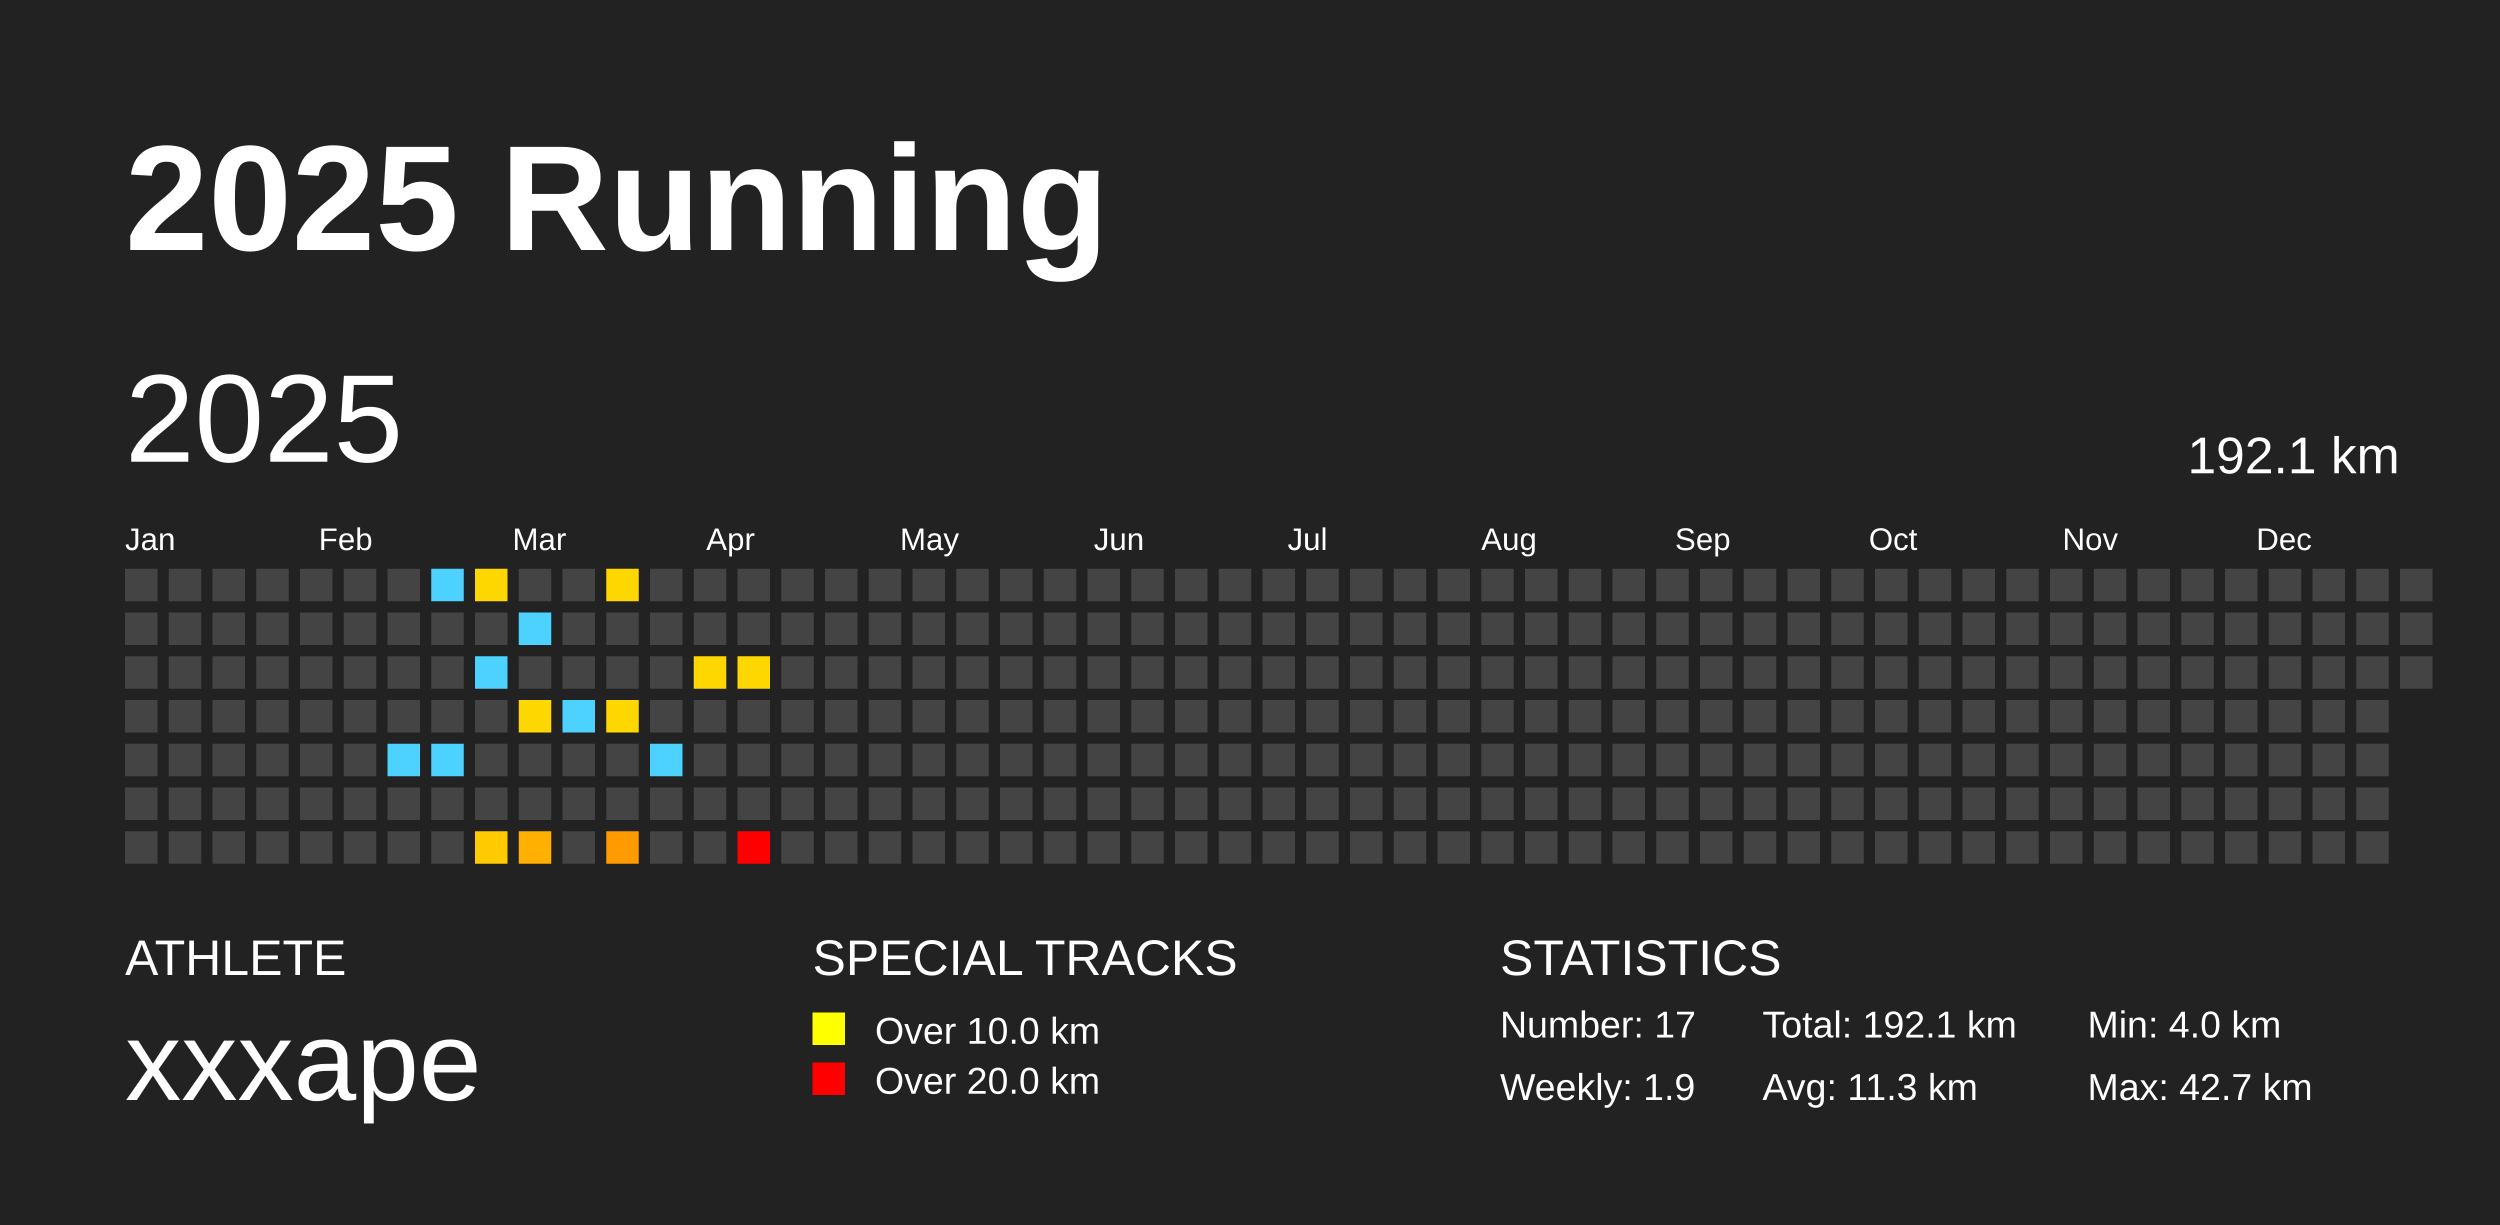
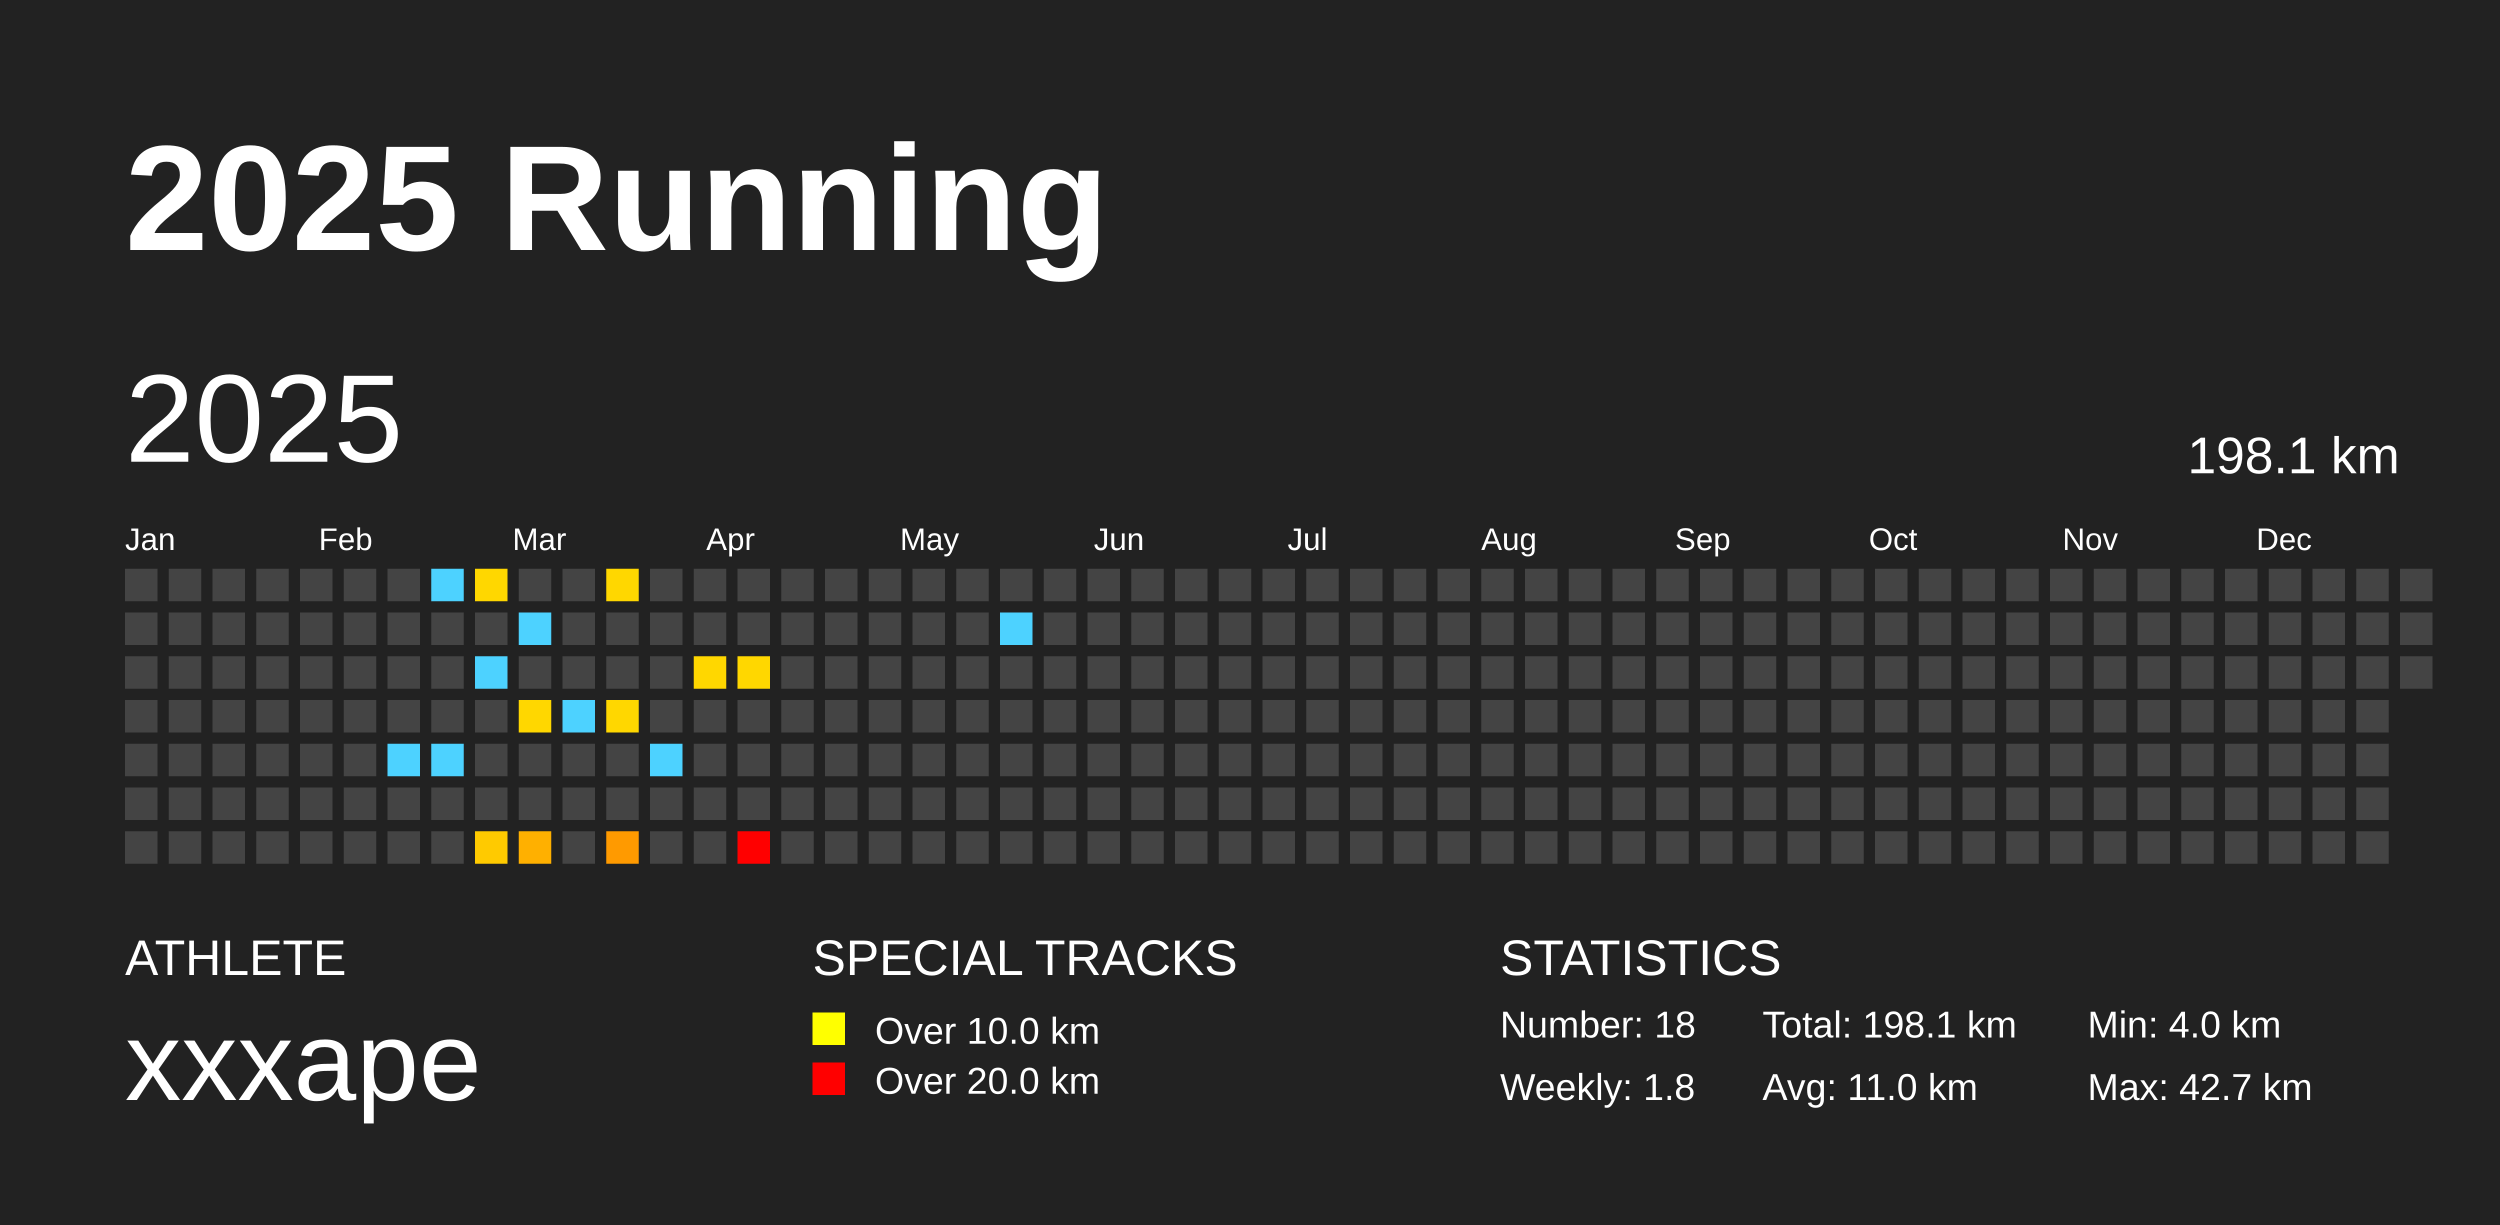
<svg xmlns="http://www.w3.org/2000/svg" baseProfile="full" height="98mm" version="1.1" viewBox="0,0,200,98" width="200mm">
  <defs />
  <rect fill="#222222" height="98" width="200" x="0" y="0" />
  <text fill="#FFFFFF" style="font-size:12px; font-family:Arial; font-weight:bold;" x="10" y="20">2025 Running</text>
  <text fill="#FFFFFF" style="font-size:4px; font-family:Arial" x="10" y="78">ATHLETE</text>
  <text fill="#FFFFFF" style="font-size:9px; font-family:Arial" x="10" y="88">xxxape</text>
  <text fill="#FFFFFF" style="font-size:4px; font-family:Arial" x="65" y="78">SPECIAL TRACKS</text>
  <rect fill="yellow" height="2.6" width="2.6" x="65" y="81" />
  <text fill="#FFFFFF" style="font-size:3px; font-family:Arial" x="70" y="83.5">Over 10.0 km</text>
  <rect fill="red" height="2.6" width="2.6" x="65" y="85" />
  <text fill="#FFFFFF" style="font-size:3px; font-family:Arial" x="70" y="87.5">Over 20.0 km</text>
  <text fill="#FFFFFF" style="font-size:4px; font-family:Arial" x="120" y="78">STATISTICS</text>
-   <text fill="#FFFFFF" style="font-size:3px; font-family:Arial" x="120" y="83">Number: 17</text>
-   <text fill="#FFFFFF" style="font-size:3px; font-family:Arial" x="120" y="88">Weekly: 1.9</text>
-   <text fill="#FFFFFF" style="font-size:3px; font-family:Arial" x="141" y="83">Total: 192.1 km</text>
-   <text fill="#FFFFFF" style="font-size:3px; font-family:Arial" x="141" y="88">Avg: 11.3 km</text>
+   <text fill="#FFFFFF" style="font-size:3px; font-family:Arial" x="120" y="83">Number: 18</text>
+   <text fill="#FFFFFF" style="font-size:3px; font-family:Arial" x="120" y="88">Weekly: 1.8</text>
+   <text fill="#FFFFFF" style="font-size:3px; font-family:Arial" x="141" y="83">Total: 198.1 km</text>
+   <text fill="#FFFFFF" style="font-size:3px; font-family:Arial" x="141" y="88">Avg: 11.0 km</text>
  <text fill="#FFFFFF" style="font-size:3px; font-family:Arial" x="167" y="83">Min: 4.0 km</text>
  <text fill="#FFFFFF" style="font-size:3px; font-family:Arial" x="167" y="88">Max: 42.7 km</text>
  <text dominant-baseline="hanging" fill="#FFFFFF" style="font-size:10.0px; font-family:Arial;" x="10" y="30">2025</text>
-   <text dominant-baseline="hanging" fill="#FFFFFF" style="font-size:4.125px; font-family:Arial;" x="175" y="35">192.1 km</text>
+   <text dominant-baseline="hanging" fill="#FFFFFF" style="font-size:4.125px; font-family:Arial;" x="175" y="35">198.1 km</text>
  <text fill="#FFFFFF" style="font-size:2.5px; font-family:Arial" x="10.0" y="44">Jan</text>
  <text fill="#FFFFFF" style="font-size:2.5px; font-family:Arial" x="25.5" y="44">Feb</text>
  <text fill="#FFFFFF" style="font-size:2.5px; font-family:Arial" x="41.0" y="44">Mar</text>
  <text fill="#FFFFFF" style="font-size:2.5px; font-family:Arial" x="56.5" y="44">Apr</text>
  <text fill="#FFFFFF" style="font-size:2.5px; font-family:Arial" x="72.0" y="44">May</text>
  <text fill="#FFFFFF" style="font-size:2.5px; font-family:Arial" x="87.5" y="44">Jun</text>
  <text fill="#FFFFFF" style="font-size:2.5px; font-family:Arial" x="103.0" y="44">Jul</text>
  <text fill="#FFFFFF" style="font-size:2.5px; font-family:Arial" x="118.5" y="44">Aug</text>
  <text fill="#FFFFFF" style="font-size:2.5px; font-family:Arial" x="134.0" y="44">Sep</text>
  <text fill="#FFFFFF" style="font-size:2.5px; font-family:Arial" x="149.5" y="44">Oct</text>
  <text fill="#FFFFFF" style="font-size:2.5px; font-family:Arial" x="165.0" y="44">Nov</text>
  <text fill="#FFFFFF" style="font-size:2.5px; font-family:Arial" x="180.5" y="44">Dec</text>
  <rect fill="#444444" height="2.6" width="2.6" x="10.0" y="45.5" />
  <rect fill="#444444" height="2.6" width="2.6" x="10.0" y="49.0" />
  <rect fill="#444444" height="2.6" width="2.6" x="10.0" y="52.5" />
  <rect fill="#444444" height="2.6" width="2.6" x="10.0" y="56.0" />
  <rect fill="#444444" height="2.6" width="2.6" x="10.0" y="59.5" />
  <rect fill="#444444" height="2.6" width="2.6" x="10.0" y="63.0" />
  <rect fill="#444444" height="2.6" width="2.6" x="10.0" y="66.5" />
  <rect fill="#444444" height="2.6" width="2.6" x="13.5" y="45.5" />
  <rect fill="#444444" height="2.6" width="2.6" x="13.5" y="49.0" />
  <rect fill="#444444" height="2.6" width="2.6" x="13.5" y="52.5" />
  <rect fill="#444444" height="2.6" width="2.6" x="13.5" y="56.0" />
  <rect fill="#444444" height="2.6" width="2.6" x="13.5" y="59.5" />
  <rect fill="#444444" height="2.6" width="2.6" x="13.5" y="63.0" />
  <rect fill="#444444" height="2.6" width="2.6" x="13.5" y="66.5" />
  <rect fill="#444444" height="2.6" width="2.6" x="17.0" y="45.5" />
  <rect fill="#444444" height="2.6" width="2.6" x="17.0" y="49.0" />
  <rect fill="#444444" height="2.6" width="2.6" x="17.0" y="52.5" />
  <rect fill="#444444" height="2.6" width="2.6" x="17.0" y="56.0" />
  <rect fill="#444444" height="2.6" width="2.6" x="17.0" y="59.5" />
  <rect fill="#444444" height="2.6" width="2.6" x="17.0" y="63.0" />
  <rect fill="#444444" height="2.6" width="2.6" x="17.0" y="66.5" />
  <rect fill="#444444" height="2.6" width="2.6" x="20.5" y="45.5" />
  <rect fill="#444444" height="2.6" width="2.6" x="20.5" y="49.0" />
  <rect fill="#444444" height="2.6" width="2.6" x="20.5" y="52.5" />
  <rect fill="#444444" height="2.6" width="2.6" x="20.5" y="56.0" />
  <rect fill="#444444" height="2.6" width="2.6" x="20.5" y="59.5" />
  <rect fill="#444444" height="2.6" width="2.6" x="20.5" y="63.0" />
  <rect fill="#444444" height="2.6" width="2.6" x="20.5" y="66.5" />
  <rect fill="#444444" height="2.6" width="2.6" x="24.0" y="45.5" />
  <rect fill="#444444" height="2.6" width="2.6" x="24.0" y="49.0" />
  <rect fill="#444444" height="2.6" width="2.6" x="24.0" y="52.5" />
  <rect fill="#444444" height="2.6" width="2.6" x="24.0" y="56.0" />
  <rect fill="#444444" height="2.6" width="2.6" x="24.0" y="59.5" />
  <rect fill="#444444" height="2.6" width="2.6" x="24.0" y="63.0" />
  <rect fill="#444444" height="2.6" width="2.6" x="24.0" y="66.5" />
  <rect fill="#444444" height="2.6" width="2.6" x="27.5" y="45.5" />
  <rect fill="#444444" height="2.6" width="2.6" x="27.5" y="49.0" />
  <rect fill="#444444" height="2.6" width="2.6" x="27.5" y="52.5" />
  <rect fill="#444444" height="2.6" width="2.6" x="27.5" y="56.0" />
  <rect fill="#444444" height="2.6" width="2.6" x="27.5" y="59.5" />
  <rect fill="#444444" height="2.6" width="2.6" x="27.5" y="63.0" />
  <rect fill="#444444" height="2.6" width="2.6" x="27.5" y="66.5" />
  <rect fill="#444444" height="2.6" width="2.6" x="31.0" y="45.5" />
  <rect fill="#444444" height="2.6" width="2.6" x="31.0" y="49.0" />
  <rect fill="#444444" height="2.6" width="2.6" x="31.0" y="52.5" />
  <rect fill="#444444" height="2.6" width="2.6" x="31.0" y="56.0" />
  <rect fill="#4dd2ff" height="2.6" width="2.6" x="31.0" y="59.5" />
  <rect fill="#444444" height="2.6" width="2.6" x="31.0" y="63.0" />
  <rect fill="#444444" height="2.6" width="2.6" x="31.0" y="66.5" />
  <rect fill="#4dd2ff" height="2.6" width="2.6" x="34.5" y="45.5" />
  <rect fill="#444444" height="2.6" width="2.6" x="34.5" y="49.0" />
  <rect fill="#444444" height="2.6" width="2.6" x="34.5" y="52.5" />
  <rect fill="#444444" height="2.6" width="2.6" x="34.5" y="56.0" />
  <rect fill="#4dd2ff" height="2.6" width="2.6" x="34.5" y="59.5" />
  <rect fill="#444444" height="2.6" width="2.6" x="34.5" y="63.0" />
  <rect fill="#444444" height="2.6" width="2.6" x="34.5" y="66.5" />
  <rect fill="#ffd700" height="2.6" width="2.6" x="38.0" y="45.5" />
  <rect fill="#444444" height="2.6" width="2.6" x="38.0" y="49.0" />
  <rect fill="#4dd2ff" height="2.6" width="2.6" x="38.0" y="52.5" />
  <rect fill="#444444" height="2.6" width="2.6" x="38.0" y="56.0" />
  <rect fill="#444444" height="2.6" width="2.6" x="38.0" y="59.5" />
  <rect fill="#444444" height="2.6" width="2.6" x="38.0" y="63.0" />
  <rect fill="#ffca00" height="2.6" width="2.6" x="38.0" y="66.5" />
  <rect fill="#444444" height="2.6" width="2.6" x="41.5" y="45.5" />
  <rect fill="#4dd2ff" height="2.6" width="2.6" x="41.5" y="49.0" />
  <rect fill="#444444" height="2.6" width="2.6" x="41.5" y="52.5" />
  <rect fill="#ffd700" height="2.6" width="2.6" x="41.5" y="56.0" />
  <rect fill="#444444" height="2.6" width="2.6" x="41.5" y="59.5" />
  <rect fill="#444444" height="2.6" width="2.6" x="41.5" y="63.0" />
  <rect fill="#ffb000" height="2.6" width="2.6" x="41.5" y="66.5" />
  <rect fill="#444444" height="2.6" width="2.6" x="45.0" y="45.5" />
  <rect fill="#444444" height="2.6" width="2.6" x="45.0" y="49.0" />
  <rect fill="#444444" height="2.6" width="2.6" x="45.0" y="52.5" />
  <rect fill="#4dd2ff" height="2.6" width="2.6" x="45.0" y="56.0" />
  <rect fill="#444444" height="2.6" width="2.6" x="45.0" y="59.5" />
  <rect fill="#444444" height="2.6" width="2.6" x="45.0" y="63.0" />
  <rect fill="#444444" height="2.6" width="2.6" x="45.0" y="66.5" />
  <rect fill="#ffd700" height="2.6" width="2.6" x="48.5" y="45.5" />
  <rect fill="#444444" height="2.6" width="2.6" x="48.5" y="49.0" />
  <rect fill="#444444" height="2.6" width="2.6" x="48.5" y="52.5" />
  <rect fill="#ffd700" height="2.6" width="2.6" x="48.5" y="56.0" />
  <rect fill="#444444" height="2.6" width="2.6" x="48.5" y="59.5" />
  <rect fill="#444444" height="2.6" width="2.6" x="48.5" y="63.0" />
  <rect fill="#ff9a00" height="2.6" width="2.6" x="48.5" y="66.5" />
  <rect fill="#444444" height="2.6" width="2.6" x="52.0" y="45.5" />
  <rect fill="#444444" height="2.6" width="2.6" x="52.0" y="49.0" />
  <rect fill="#444444" height="2.6" width="2.6" x="52.0" y="52.5" />
  <rect fill="#444444" height="2.6" width="2.6" x="52.0" y="56.0" />
  <rect fill="#4dd2ff" height="2.6" width="2.6" x="52.0" y="59.5" />
  <rect fill="#444444" height="2.6" width="2.6" x="52.0" y="63.0" />
  <rect fill="#444444" height="2.6" width="2.6" x="52.0" y="66.5" />
  <rect fill="#444444" height="2.6" width="2.6" x="55.5" y="45.5" />
  <rect fill="#444444" height="2.6" width="2.6" x="55.5" y="49.0" />
  <rect fill="#ffd700" height="2.6" width="2.6" x="55.5" y="52.5" />
  <rect fill="#444444" height="2.6" width="2.6" x="55.5" y="56.0" />
  <rect fill="#444444" height="2.6" width="2.6" x="55.5" y="59.5" />
  <rect fill="#444444" height="2.6" width="2.6" x="55.5" y="63.0" />
  <rect fill="#444444" height="2.6" width="2.6" x="55.5" y="66.5" />
  <rect fill="#444444" height="2.6" width="2.6" x="59.0" y="45.5" />
  <rect fill="#444444" height="2.6" width="2.6" x="59.0" y="49.0" />
  <rect fill="#ffd700" height="2.6" width="2.6" x="59.0" y="52.5" />
  <rect fill="#444444" height="2.6" width="2.6" x="59.0" y="56.0" />
  <rect fill="#444444" height="2.6" width="2.6" x="59.0" y="59.5" />
  <rect fill="#444444" height="2.6" width="2.6" x="59.0" y="63.0" />
  <rect fill="red" height="2.6" width="2.6" x="59.0" y="66.5" />
  <rect fill="#444444" height="2.6" width="2.6" x="62.5" y="45.5" />
  <rect fill="#444444" height="2.6" width="2.6" x="62.5" y="49.0" />
  <rect fill="#444444" height="2.6" width="2.6" x="62.5" y="52.5" />
  <rect fill="#444444" height="2.6" width="2.6" x="62.5" y="56.0" />
  <rect fill="#444444" height="2.6" width="2.6" x="62.5" y="59.5" />
  <rect fill="#444444" height="2.6" width="2.6" x="62.5" y="63.0" />
  <rect fill="#444444" height="2.6" width="2.6" x="62.5" y="66.5" />
  <rect fill="#444444" height="2.6" width="2.6" x="66.0" y="45.5" />
  <rect fill="#444444" height="2.6" width="2.6" x="66.0" y="49.0" />
  <rect fill="#444444" height="2.6" width="2.6" x="66.0" y="52.5" />
  <rect fill="#444444" height="2.6" width="2.6" x="66.0" y="56.0" />
  <rect fill="#444444" height="2.6" width="2.6" x="66.0" y="59.5" />
  <rect fill="#444444" height="2.6" width="2.6" x="66.0" y="63.0" />
  <rect fill="#444444" height="2.6" width="2.6" x="66.0" y="66.5" />
  <rect fill="#444444" height="2.6" width="2.6" x="69.5" y="45.5" />
  <rect fill="#444444" height="2.6" width="2.6" x="69.5" y="49.0" />
  <rect fill="#444444" height="2.6" width="2.6" x="69.5" y="52.5" />
  <rect fill="#444444" height="2.6" width="2.6" x="69.5" y="56.0" />
  <rect fill="#444444" height="2.6" width="2.6" x="69.5" y="59.5" />
  <rect fill="#444444" height="2.6" width="2.6" x="69.5" y="63.0" />
  <rect fill="#444444" height="2.6" width="2.6" x="69.5" y="66.5" />
  <rect fill="#444444" height="2.6" width="2.6" x="73.0" y="45.5" />
  <rect fill="#444444" height="2.6" width="2.6" x="73.0" y="49.0" />
  <rect fill="#444444" height="2.6" width="2.6" x="73.0" y="52.5" />
  <rect fill="#444444" height="2.6" width="2.6" x="73.0" y="56.0" />
  <rect fill="#444444" height="2.6" width="2.6" x="73.0" y="59.5" />
  <rect fill="#444444" height="2.6" width="2.6" x="73.0" y="63.0" />
  <rect fill="#444444" height="2.6" width="2.6" x="73.0" y="66.5" />
  <rect fill="#444444" height="2.6" width="2.6" x="76.5" y="45.5" />
  <rect fill="#444444" height="2.6" width="2.6" x="76.5" y="49.0" />
  <rect fill="#444444" height="2.6" width="2.6" x="76.5" y="52.5" />
  <rect fill="#444444" height="2.6" width="2.6" x="76.5" y="56.0" />
  <rect fill="#444444" height="2.6" width="2.6" x="76.5" y="59.5" />
  <rect fill="#444444" height="2.6" width="2.6" x="76.5" y="63.0" />
  <rect fill="#444444" height="2.6" width="2.6" x="76.5" y="66.5" />
  <rect fill="#444444" height="2.6" width="2.6" x="80.0" y="45.5" />
-   <rect fill="#444444" height="2.6" width="2.6" x="80.0" y="49.0" />
+   <rect fill="#4dd2ff" height="2.6" width="2.6" x="80.0" y="49.0" />
  <rect fill="#444444" height="2.6" width="2.6" x="80.0" y="52.5" />
  <rect fill="#444444" height="2.6" width="2.6" x="80.0" y="56.0" />
  <rect fill="#444444" height="2.6" width="2.6" x="80.0" y="59.5" />
  <rect fill="#444444" height="2.6" width="2.6" x="80.0" y="63.0" />
  <rect fill="#444444" height="2.6" width="2.6" x="80.0" y="66.5" />
  <rect fill="#444444" height="2.6" width="2.6" x="83.5" y="45.5" />
  <rect fill="#444444" height="2.6" width="2.6" x="83.5" y="49.0" />
  <rect fill="#444444" height="2.6" width="2.6" x="83.5" y="52.5" />
  <rect fill="#444444" height="2.6" width="2.6" x="83.5" y="56.0" />
  <rect fill="#444444" height="2.6" width="2.6" x="83.5" y="59.5" />
  <rect fill="#444444" height="2.6" width="2.6" x="83.5" y="63.0" />
  <rect fill="#444444" height="2.6" width="2.6" x="83.5" y="66.5" />
  <rect fill="#444444" height="2.6" width="2.6" x="87.0" y="45.5" />
  <rect fill="#444444" height="2.6" width="2.6" x="87.0" y="49.0" />
  <rect fill="#444444" height="2.6" width="2.6" x="87.0" y="52.5" />
  <rect fill="#444444" height="2.6" width="2.6" x="87.0" y="56.0" />
  <rect fill="#444444" height="2.6" width="2.6" x="87.0" y="59.5" />
  <rect fill="#444444" height="2.6" width="2.6" x="87.0" y="63.0" />
  <rect fill="#444444" height="2.6" width="2.6" x="87.0" y="66.5" />
  <rect fill="#444444" height="2.6" width="2.6" x="90.5" y="45.5" />
  <rect fill="#444444" height="2.6" width="2.6" x="90.5" y="49.0" />
  <rect fill="#444444" height="2.6" width="2.6" x="90.5" y="52.5" />
  <rect fill="#444444" height="2.6" width="2.6" x="90.5" y="56.0" />
  <rect fill="#444444" height="2.6" width="2.6" x="90.5" y="59.5" />
  <rect fill="#444444" height="2.6" width="2.6" x="90.5" y="63.0" />
  <rect fill="#444444" height="2.6" width="2.6" x="90.5" y="66.5" />
  <rect fill="#444444" height="2.6" width="2.6" x="94.0" y="45.5" />
  <rect fill="#444444" height="2.6" width="2.6" x="94.0" y="49.0" />
  <rect fill="#444444" height="2.6" width="2.6" x="94.0" y="52.5" />
  <rect fill="#444444" height="2.6" width="2.6" x="94.0" y="56.0" />
  <rect fill="#444444" height="2.6" width="2.6" x="94.0" y="59.5" />
  <rect fill="#444444" height="2.6" width="2.6" x="94.0" y="63.0" />
  <rect fill="#444444" height="2.6" width="2.6" x="94.0" y="66.5" />
  <rect fill="#444444" height="2.6" width="2.6" x="97.5" y="45.5" />
  <rect fill="#444444" height="2.6" width="2.6" x="97.5" y="49.0" />
  <rect fill="#444444" height="2.6" width="2.6" x="97.5" y="52.5" />
  <rect fill="#444444" height="2.6" width="2.6" x="97.5" y="56.0" />
  <rect fill="#444444" height="2.6" width="2.6" x="97.5" y="59.5" />
  <rect fill="#444444" height="2.6" width="2.6" x="97.5" y="63.0" />
  <rect fill="#444444" height="2.6" width="2.6" x="97.5" y="66.5" />
  <rect fill="#444444" height="2.6" width="2.6" x="101.0" y="45.5" />
  <rect fill="#444444" height="2.6" width="2.6" x="101.0" y="49.0" />
  <rect fill="#444444" height="2.6" width="2.6" x="101.0" y="52.5" />
  <rect fill="#444444" height="2.6" width="2.6" x="101.0" y="56.0" />
  <rect fill="#444444" height="2.6" width="2.6" x="101.0" y="59.5" />
  <rect fill="#444444" height="2.6" width="2.6" x="101.0" y="63.0" />
  <rect fill="#444444" height="2.6" width="2.6" x="101.0" y="66.5" />
  <rect fill="#444444" height="2.6" width="2.6" x="104.5" y="45.5" />
  <rect fill="#444444" height="2.6" width="2.6" x="104.5" y="49.0" />
  <rect fill="#444444" height="2.6" width="2.6" x="104.5" y="52.5" />
  <rect fill="#444444" height="2.6" width="2.6" x="104.5" y="56.0" />
  <rect fill="#444444" height="2.6" width="2.6" x="104.5" y="59.5" />
  <rect fill="#444444" height="2.6" width="2.6" x="104.5" y="63.0" />
  <rect fill="#444444" height="2.6" width="2.6" x="104.5" y="66.5" />
  <rect fill="#444444" height="2.6" width="2.6" x="108.0" y="45.5" />
  <rect fill="#444444" height="2.6" width="2.6" x="108.0" y="49.0" />
  <rect fill="#444444" height="2.6" width="2.6" x="108.0" y="52.5" />
  <rect fill="#444444" height="2.6" width="2.6" x="108.0" y="56.0" />
  <rect fill="#444444" height="2.6" width="2.6" x="108.0" y="59.5" />
  <rect fill="#444444" height="2.6" width="2.6" x="108.0" y="63.0" />
  <rect fill="#444444" height="2.6" width="2.6" x="108.0" y="66.5" />
  <rect fill="#444444" height="2.6" width="2.6" x="111.5" y="45.5" />
  <rect fill="#444444" height="2.6" width="2.6" x="111.5" y="49.0" />
  <rect fill="#444444" height="2.6" width="2.6" x="111.5" y="52.5" />
  <rect fill="#444444" height="2.6" width="2.6" x="111.5" y="56.0" />
  <rect fill="#444444" height="2.6" width="2.6" x="111.5" y="59.5" />
  <rect fill="#444444" height="2.6" width="2.6" x="111.5" y="63.0" />
  <rect fill="#444444" height="2.6" width="2.6" x="111.5" y="66.5" />
  <rect fill="#444444" height="2.6" width="2.6" x="115.0" y="45.5" />
  <rect fill="#444444" height="2.6" width="2.6" x="115.0" y="49.0" />
  <rect fill="#444444" height="2.6" width="2.6" x="115.0" y="52.5" />
  <rect fill="#444444" height="2.6" width="2.6" x="115.0" y="56.0" />
  <rect fill="#444444" height="2.6" width="2.6" x="115.0" y="59.5" />
  <rect fill="#444444" height="2.6" width="2.6" x="115.0" y="63.0" />
  <rect fill="#444444" height="2.6" width="2.6" x="115.0" y="66.5" />
  <rect fill="#444444" height="2.6" width="2.6" x="118.5" y="45.5" />
  <rect fill="#444444" height="2.6" width="2.6" x="118.5" y="49.0" />
  <rect fill="#444444" height="2.6" width="2.6" x="118.5" y="52.5" />
  <rect fill="#444444" height="2.6" width="2.6" x="118.5" y="56.0" />
  <rect fill="#444444" height="2.6" width="2.6" x="118.5" y="59.5" />
  <rect fill="#444444" height="2.6" width="2.6" x="118.5" y="63.0" />
  <rect fill="#444444" height="2.6" width="2.6" x="118.5" y="66.5" />
  <rect fill="#444444" height="2.6" width="2.6" x="122.0" y="45.5" />
  <rect fill="#444444" height="2.6" width="2.6" x="122.0" y="49.0" />
  <rect fill="#444444" height="2.6" width="2.6" x="122.0" y="52.5" />
  <rect fill="#444444" height="2.6" width="2.6" x="122.0" y="56.0" />
  <rect fill="#444444" height="2.6" width="2.6" x="122.0" y="59.5" />
  <rect fill="#444444" height="2.6" width="2.6" x="122.0" y="63.0" />
  <rect fill="#444444" height="2.6" width="2.6" x="122.0" y="66.5" />
  <rect fill="#444444" height="2.6" width="2.6" x="125.5" y="45.5" />
  <rect fill="#444444" height="2.6" width="2.6" x="125.5" y="49.0" />
  <rect fill="#444444" height="2.6" width="2.6" x="125.5" y="52.5" />
  <rect fill="#444444" height="2.6" width="2.6" x="125.5" y="56.0" />
  <rect fill="#444444" height="2.6" width="2.6" x="125.5" y="59.5" />
  <rect fill="#444444" height="2.6" width="2.6" x="125.5" y="63.0" />
  <rect fill="#444444" height="2.6" width="2.6" x="125.5" y="66.5" />
  <rect fill="#444444" height="2.6" width="2.6" x="129.0" y="45.5" />
  <rect fill="#444444" height="2.6" width="2.6" x="129.0" y="49.0" />
  <rect fill="#444444" height="2.6" width="2.6" x="129.0" y="52.5" />
  <rect fill="#444444" height="2.6" width="2.6" x="129.0" y="56.0" />
  <rect fill="#444444" height="2.6" width="2.6" x="129.0" y="59.5" />
  <rect fill="#444444" height="2.6" width="2.6" x="129.0" y="63.0" />
  <rect fill="#444444" height="2.6" width="2.6" x="129.0" y="66.5" />
  <rect fill="#444444" height="2.6" width="2.6" x="132.5" y="45.5" />
  <rect fill="#444444" height="2.6" width="2.6" x="132.5" y="49.0" />
  <rect fill="#444444" height="2.6" width="2.6" x="132.5" y="52.5" />
  <rect fill="#444444" height="2.6" width="2.6" x="132.5" y="56.0" />
  <rect fill="#444444" height="2.6" width="2.6" x="132.5" y="59.5" />
  <rect fill="#444444" height="2.6" width="2.6" x="132.5" y="63.0" />
  <rect fill="#444444" height="2.6" width="2.6" x="132.5" y="66.5" />
  <rect fill="#444444" height="2.6" width="2.6" x="136.0" y="45.5" />
  <rect fill="#444444" height="2.6" width="2.6" x="136.0" y="49.0" />
  <rect fill="#444444" height="2.6" width="2.6" x="136.0" y="52.5" />
  <rect fill="#444444" height="2.6" width="2.6" x="136.0" y="56.0" />
  <rect fill="#444444" height="2.6" width="2.6" x="136.0" y="59.5" />
  <rect fill="#444444" height="2.6" width="2.6" x="136.0" y="63.0" />
  <rect fill="#444444" height="2.6" width="2.6" x="136.0" y="66.5" />
  <rect fill="#444444" height="2.6" width="2.6" x="139.5" y="45.5" />
  <rect fill="#444444" height="2.6" width="2.6" x="139.5" y="49.0" />
  <rect fill="#444444" height="2.6" width="2.6" x="139.5" y="52.5" />
  <rect fill="#444444" height="2.6" width="2.6" x="139.5" y="56.0" />
  <rect fill="#444444" height="2.6" width="2.6" x="139.5" y="59.5" />
  <rect fill="#444444" height="2.6" width="2.6" x="139.5" y="63.0" />
  <rect fill="#444444" height="2.6" width="2.6" x="139.5" y="66.5" />
  <rect fill="#444444" height="2.6" width="2.6" x="143.0" y="45.5" />
  <rect fill="#444444" height="2.6" width="2.6" x="143.0" y="49.0" />
  <rect fill="#444444" height="2.6" width="2.6" x="143.0" y="52.5" />
  <rect fill="#444444" height="2.6" width="2.6" x="143.0" y="56.0" />
  <rect fill="#444444" height="2.6" width="2.6" x="143.0" y="59.5" />
  <rect fill="#444444" height="2.6" width="2.6" x="143.0" y="63.0" />
  <rect fill="#444444" height="2.6" width="2.6" x="143.0" y="66.5" />
  <rect fill="#444444" height="2.6" width="2.6" x="146.5" y="45.5" />
  <rect fill="#444444" height="2.6" width="2.6" x="146.5" y="49.0" />
  <rect fill="#444444" height="2.6" width="2.6" x="146.5" y="52.5" />
  <rect fill="#444444" height="2.6" width="2.6" x="146.5" y="56.0" />
  <rect fill="#444444" height="2.6" width="2.6" x="146.5" y="59.5" />
  <rect fill="#444444" height="2.6" width="2.6" x="146.5" y="63.0" />
  <rect fill="#444444" height="2.6" width="2.6" x="146.5" y="66.5" />
  <rect fill="#444444" height="2.6" width="2.6" x="150.0" y="45.5" />
  <rect fill="#444444" height="2.6" width="2.6" x="150.0" y="49.0" />
  <rect fill="#444444" height="2.6" width="2.6" x="150.0" y="52.5" />
  <rect fill="#444444" height="2.6" width="2.6" x="150.0" y="56.0" />
  <rect fill="#444444" height="2.6" width="2.6" x="150.0" y="59.5" />
  <rect fill="#444444" height="2.6" width="2.6" x="150.0" y="63.0" />
  <rect fill="#444444" height="2.6" width="2.6" x="150.0" y="66.5" />
  <rect fill="#444444" height="2.6" width="2.6" x="153.5" y="45.5" />
  <rect fill="#444444" height="2.6" width="2.6" x="153.5" y="49.0" />
  <rect fill="#444444" height="2.6" width="2.6" x="153.5" y="52.5" />
  <rect fill="#444444" height="2.6" width="2.6" x="153.5" y="56.0" />
  <rect fill="#444444" height="2.6" width="2.6" x="153.5" y="59.5" />
  <rect fill="#444444" height="2.6" width="2.6" x="153.5" y="63.0" />
  <rect fill="#444444" height="2.6" width="2.6" x="153.5" y="66.5" />
  <rect fill="#444444" height="2.6" width="2.6" x="157.0" y="45.5" />
  <rect fill="#444444" height="2.6" width="2.6" x="157.0" y="49.0" />
  <rect fill="#444444" height="2.6" width="2.6" x="157.0" y="52.5" />
  <rect fill="#444444" height="2.6" width="2.6" x="157.0" y="56.0" />
  <rect fill="#444444" height="2.6" width="2.6" x="157.0" y="59.5" />
  <rect fill="#444444" height="2.6" width="2.6" x="157.0" y="63.0" />
  <rect fill="#444444" height="2.6" width="2.6" x="157.0" y="66.5" />
  <rect fill="#444444" height="2.6" width="2.6" x="160.5" y="45.5" />
  <rect fill="#444444" height="2.6" width="2.6" x="160.5" y="49.0" />
  <rect fill="#444444" height="2.6" width="2.6" x="160.5" y="52.5" />
  <rect fill="#444444" height="2.6" width="2.6" x="160.5" y="56.0" />
  <rect fill="#444444" height="2.6" width="2.6" x="160.5" y="59.5" />
  <rect fill="#444444" height="2.6" width="2.6" x="160.5" y="63.0" />
  <rect fill="#444444" height="2.6" width="2.6" x="160.5" y="66.5" />
  <rect fill="#444444" height="2.6" width="2.6" x="164.0" y="45.5" />
  <rect fill="#444444" height="2.6" width="2.6" x="164.0" y="49.0" />
  <rect fill="#444444" height="2.6" width="2.6" x="164.0" y="52.5" />
  <rect fill="#444444" height="2.6" width="2.6" x="164.0" y="56.0" />
  <rect fill="#444444" height="2.6" width="2.6" x="164.0" y="59.5" />
  <rect fill="#444444" height="2.6" width="2.6" x="164.0" y="63.0" />
  <rect fill="#444444" height="2.6" width="2.6" x="164.0" y="66.5" />
  <rect fill="#444444" height="2.6" width="2.6" x="167.5" y="45.5" />
  <rect fill="#444444" height="2.6" width="2.6" x="167.5" y="49.0" />
  <rect fill="#444444" height="2.6" width="2.6" x="167.5" y="52.5" />
  <rect fill="#444444" height="2.6" width="2.6" x="167.5" y="56.0" />
  <rect fill="#444444" height="2.6" width="2.6" x="167.5" y="59.5" />
  <rect fill="#444444" height="2.6" width="2.6" x="167.5" y="63.0" />
  <rect fill="#444444" height="2.6" width="2.6" x="167.5" y="66.5" />
  <rect fill="#444444" height="2.6" width="2.6" x="171.0" y="45.5" />
  <rect fill="#444444" height="2.6" width="2.6" x="171.0" y="49.0" />
  <rect fill="#444444" height="2.6" width="2.6" x="171.0" y="52.5" />
  <rect fill="#444444" height="2.6" width="2.6" x="171.0" y="56.0" />
  <rect fill="#444444" height="2.6" width="2.6" x="171.0" y="59.5" />
  <rect fill="#444444" height="2.6" width="2.6" x="171.0" y="63.0" />
  <rect fill="#444444" height="2.6" width="2.6" x="171.0" y="66.5" />
  <rect fill="#444444" height="2.6" width="2.6" x="174.5" y="45.5" />
  <rect fill="#444444" height="2.6" width="2.6" x="174.5" y="49.0" />
  <rect fill="#444444" height="2.6" width="2.6" x="174.5" y="52.5" />
  <rect fill="#444444" height="2.6" width="2.6" x="174.5" y="56.0" />
  <rect fill="#444444" height="2.6" width="2.6" x="174.5" y="59.5" />
  <rect fill="#444444" height="2.6" width="2.6" x="174.5" y="63.0" />
  <rect fill="#444444" height="2.6" width="2.6" x="174.5" y="66.5" />
  <rect fill="#444444" height="2.6" width="2.6" x="178.0" y="45.5" />
  <rect fill="#444444" height="2.6" width="2.6" x="178.0" y="49.0" />
  <rect fill="#444444" height="2.6" width="2.6" x="178.0" y="52.5" />
  <rect fill="#444444" height="2.6" width="2.6" x="178.0" y="56.0" />
  <rect fill="#444444" height="2.6" width="2.6" x="178.0" y="59.5" />
  <rect fill="#444444" height="2.6" width="2.6" x="178.0" y="63.0" />
  <rect fill="#444444" height="2.6" width="2.6" x="178.0" y="66.5" />
  <rect fill="#444444" height="2.6" width="2.6" x="181.5" y="45.5" />
  <rect fill="#444444" height="2.6" width="2.6" x="181.5" y="49.0" />
  <rect fill="#444444" height="2.6" width="2.6" x="181.5" y="52.5" />
  <rect fill="#444444" height="2.6" width="2.6" x="181.5" y="56.0" />
  <rect fill="#444444" height="2.6" width="2.6" x="181.5" y="59.5" />
  <rect fill="#444444" height="2.6" width="2.6" x="181.5" y="63.0" />
  <rect fill="#444444" height="2.6" width="2.6" x="181.5" y="66.5" />
  <rect fill="#444444" height="2.6" width="2.6" x="185.0" y="45.5" />
  <rect fill="#444444" height="2.6" width="2.6" x="185.0" y="49.0" />
  <rect fill="#444444" height="2.6" width="2.6" x="185.0" y="52.5" />
  <rect fill="#444444" height="2.6" width="2.6" x="185.0" y="56.0" />
  <rect fill="#444444" height="2.6" width="2.6" x="185.0" y="59.5" />
  <rect fill="#444444" height="2.6" width="2.6" x="185.0" y="63.0" />
  <rect fill="#444444" height="2.6" width="2.6" x="185.0" y="66.5" />
  <rect fill="#444444" height="2.6" width="2.6" x="188.5" y="45.5" />
  <rect fill="#444444" height="2.6" width="2.6" x="188.5" y="49.0" />
  <rect fill="#444444" height="2.6" width="2.6" x="188.5" y="52.5" />
  <rect fill="#444444" height="2.6" width="2.6" x="188.5" y="56.0" />
  <rect fill="#444444" height="2.6" width="2.6" x="188.5" y="59.5" />
  <rect fill="#444444" height="2.6" width="2.6" x="188.5" y="63.0" />
  <rect fill="#444444" height="2.6" width="2.6" x="188.5" y="66.5" />
  <rect fill="#444444" height="2.6" width="2.6" x="192.0" y="45.5" />
  <rect fill="#444444" height="2.6" width="2.6" x="192.0" y="49.0" />
  <rect fill="#444444" height="2.6" width="2.6" x="192.0" y="52.5" />
</svg>
